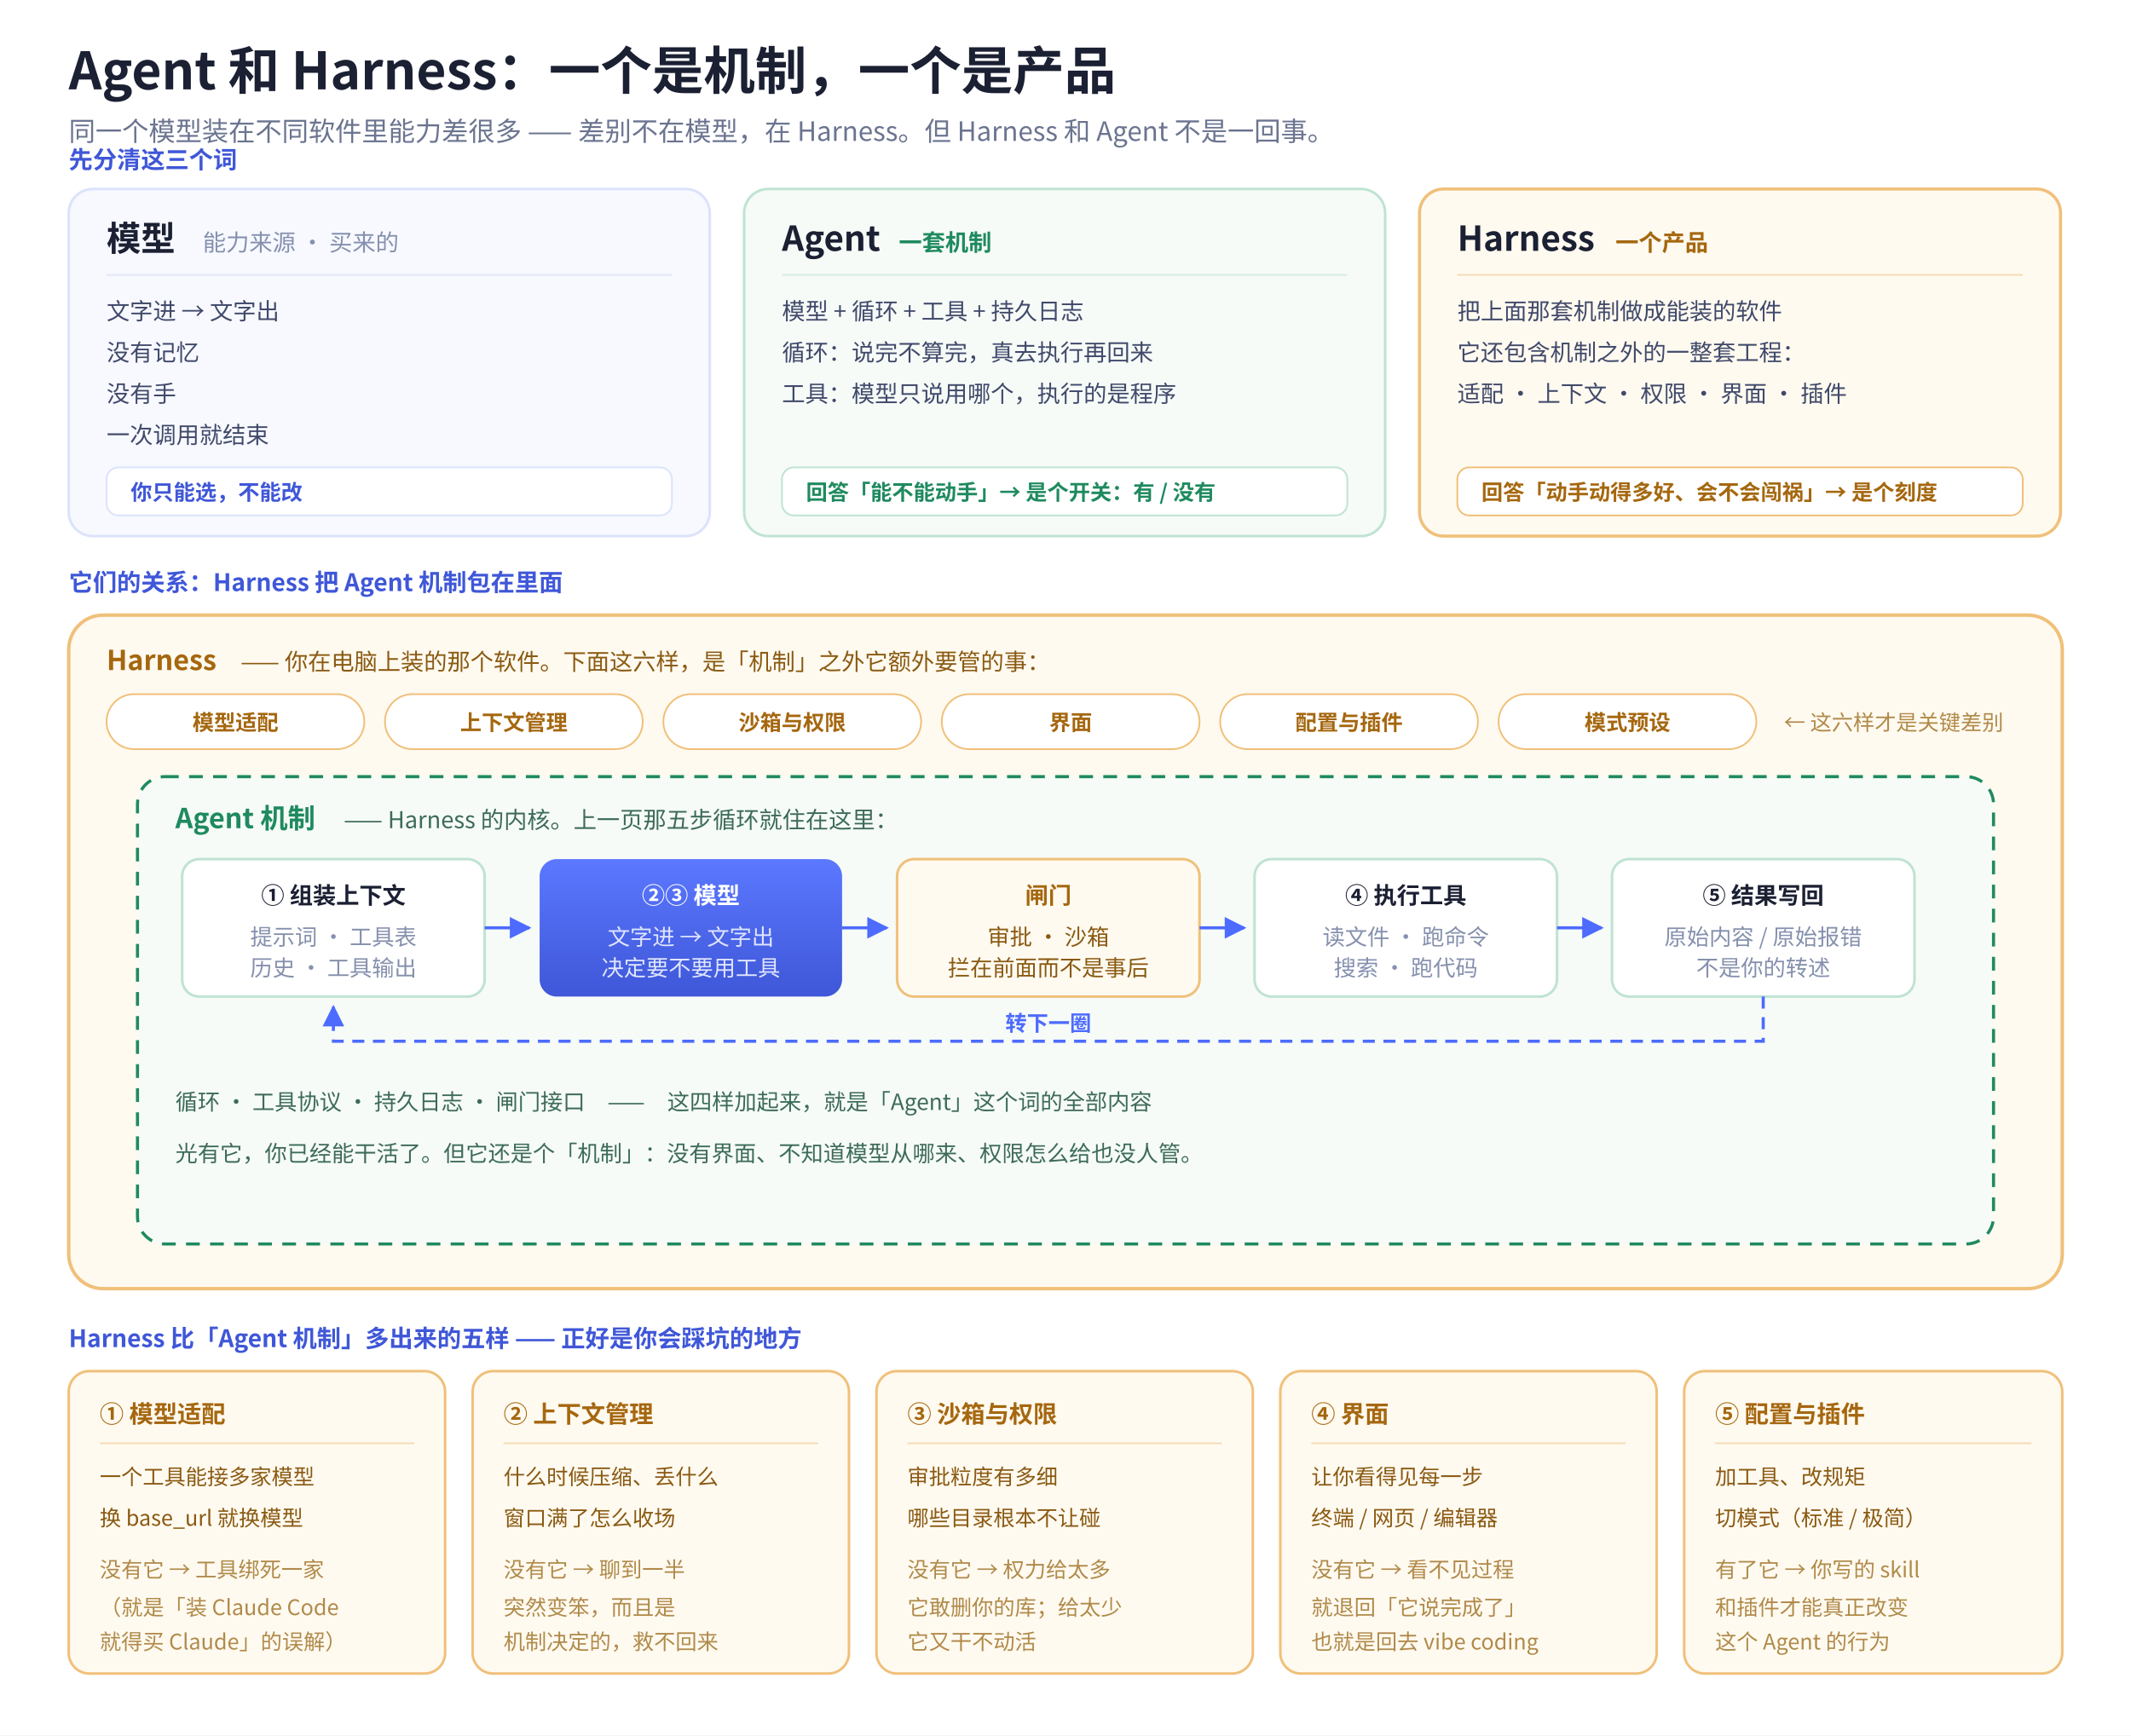
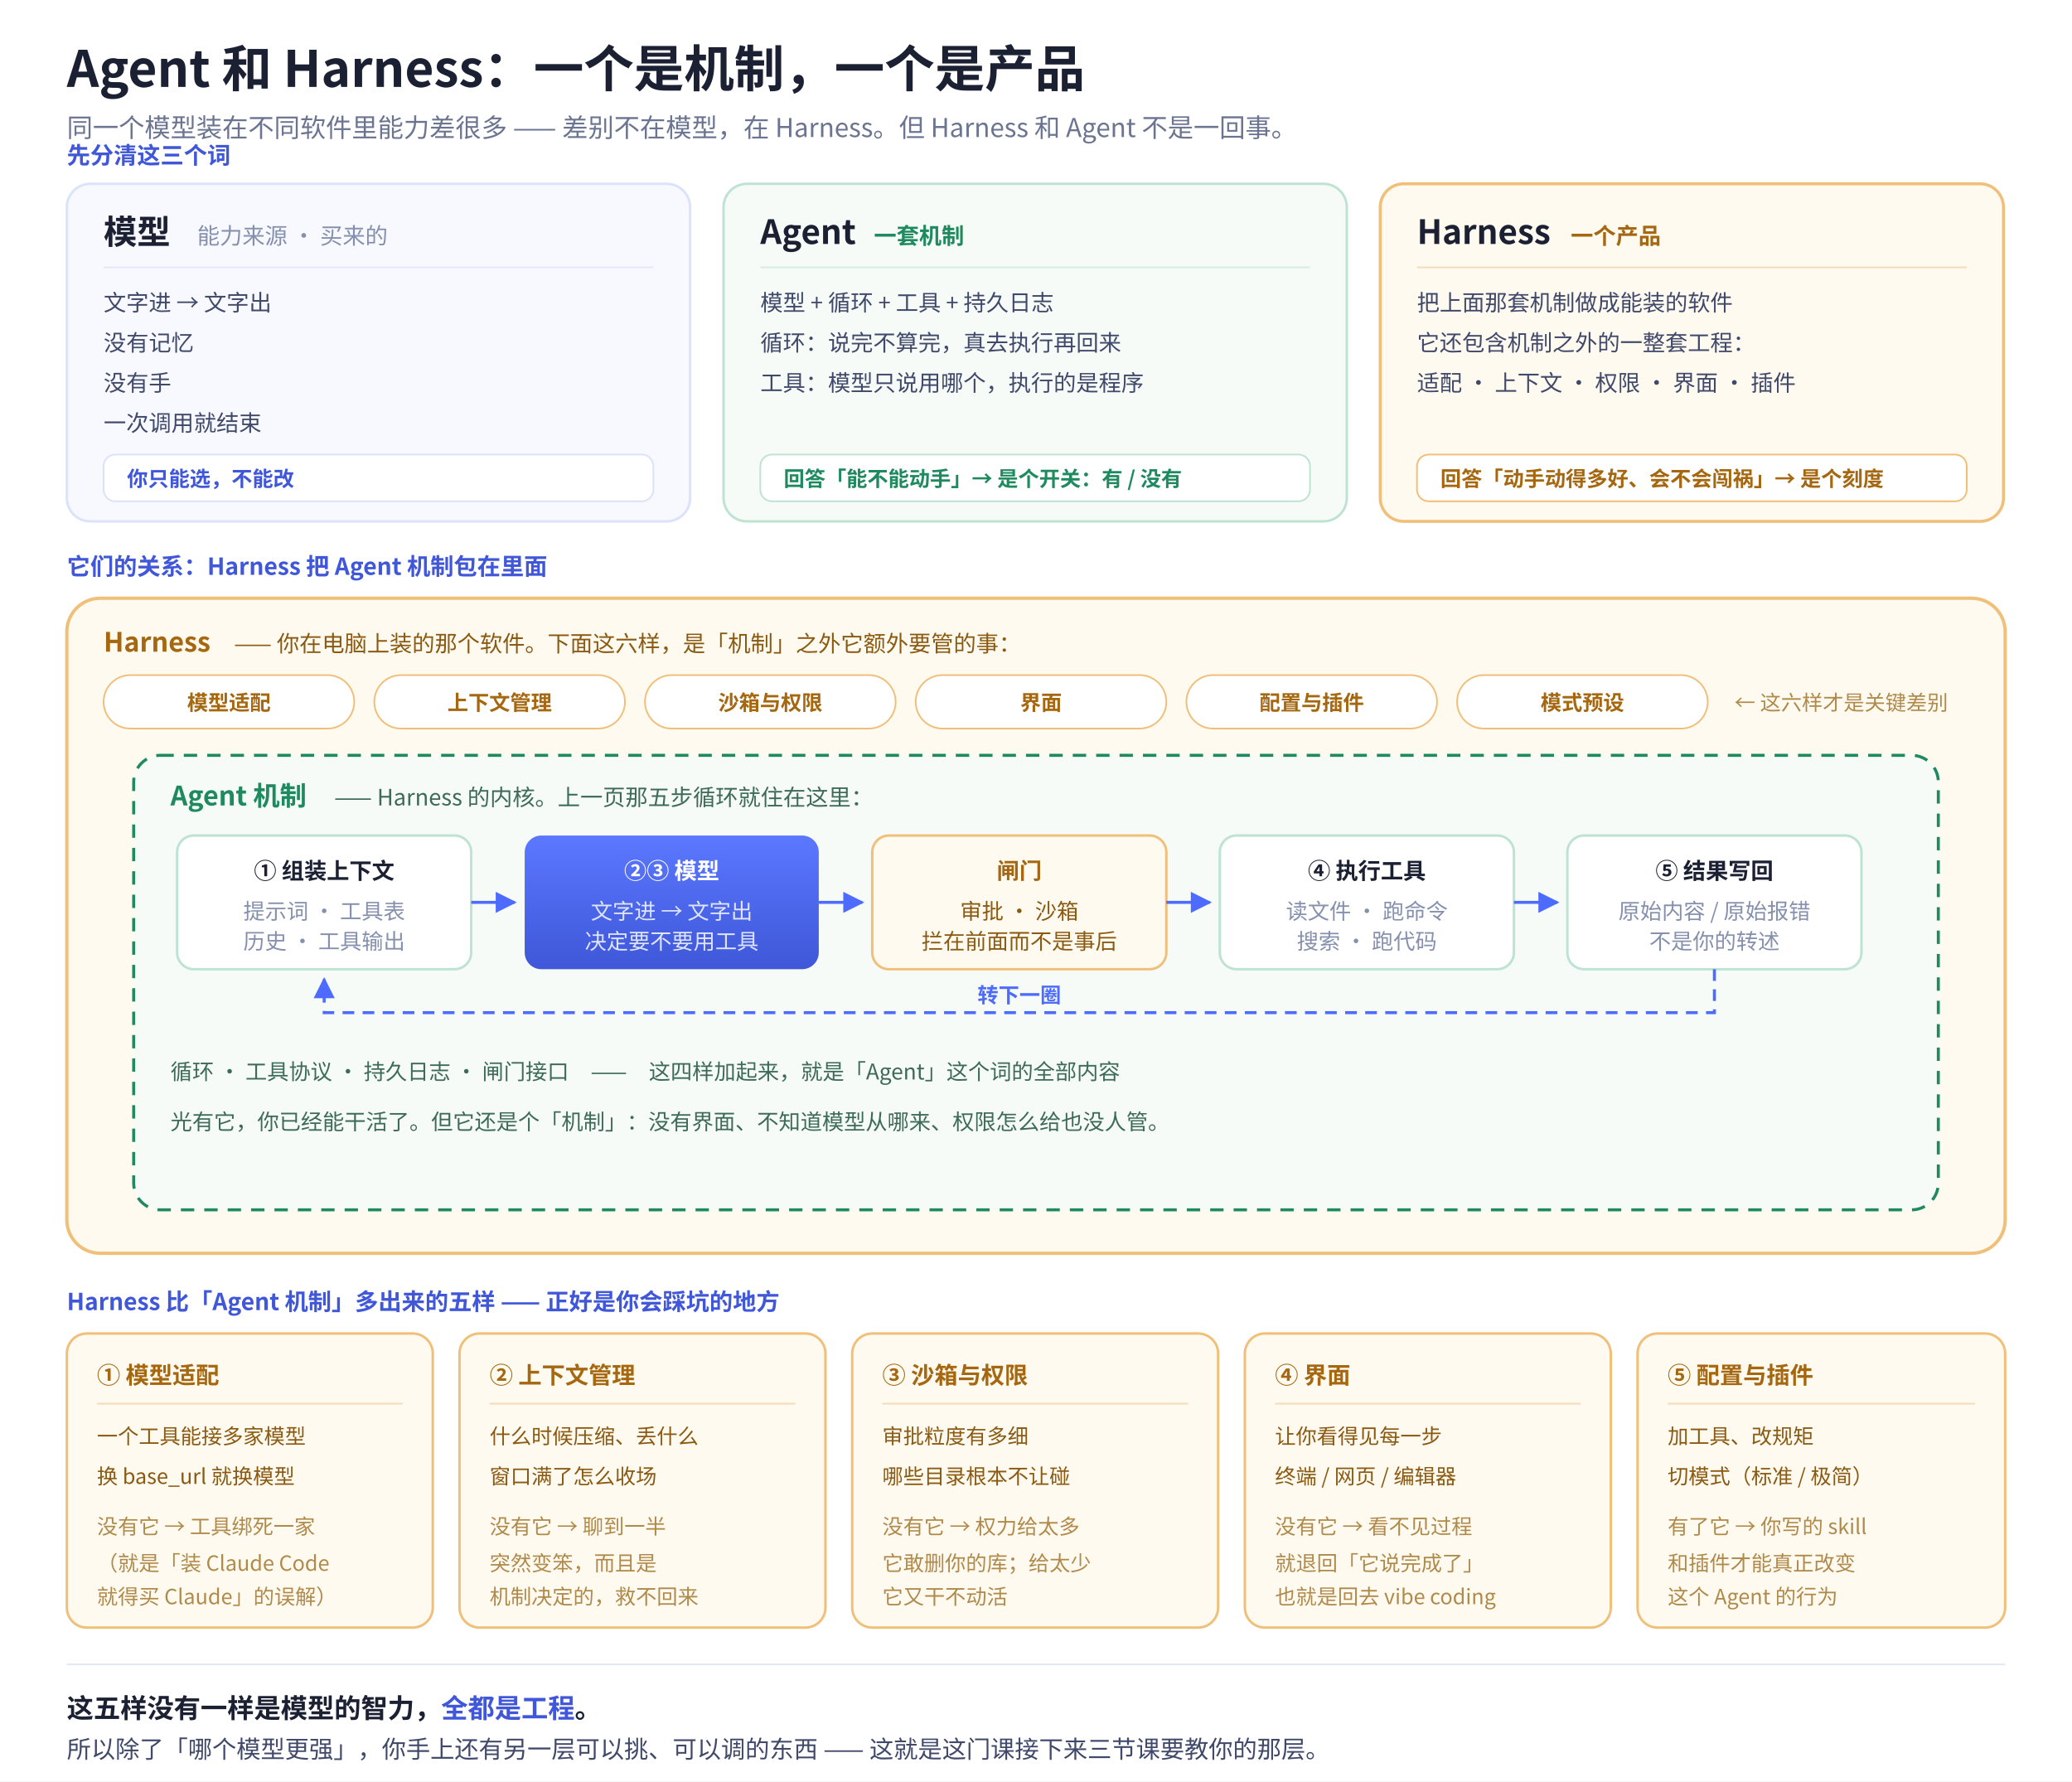
- <svg xmlns="http://www.w3.org/2000/svg" viewBox="0 0 1240 1010" width="1240" height="1010" font-family="-apple-system, BlinkMacSystemFont, 'PingFang SC', 'Hiragino Sans GB', 'Microsoft YaHei', 'Noto Sans CJK SC', sans-serif">
+ <svg xmlns="http://www.w3.org/2000/svg" viewBox="0 0 1240 1066" width="1240" height="1066" font-family="-apple-system, BlinkMacSystemFont, 'PingFang SC', 'Hiragino Sans GB', 'Microsoft YaHei', 'Noto Sans CJK SC', sans-serif">
  <defs>
    <marker id="a1" viewBox="0 0 10 10" refX="9" refY="5" markerWidth="7" markerHeight="7" orient="auto-start-reverse">
      <path d="M 0 0 L 10 5 L 0 10 z" fill="#4d6bfe" />
    </marker>
    <linearGradient id="gm2" x1="0" y1="0" x2="0" y2="1">
      <stop offset="0%" stop-color="#5b78ff" />
      <stop offset="100%" stop-color="#3f57d8" />
    </linearGradient>
  </defs>
-   <rect width="1240" height="1010" fill="#ffffff" />
+   <rect width="1240" height="1066" fill="#ffffff" />
  <text x="40" y="52" font-size="30" font-weight="700" fill="#1b2033">Agent 和 Harness：一个是机制，一个是产品</text>
  <text x="40" y="82" font-size="15.5" fill="#6b7490">同一个模型装在不同软件里能力差很多 —— 差别不在模型，在 Harness。但 Harness 和 Agent 不是一回事。</text>
  <text x="40" y="98" font-size="14" font-weight="700" fill="#3f57d8">先分清这三个词</text>
  <rect x="40" y="110" width="373" height="202" rx="14" fill="#f7f9ff" stroke="#dbe3fb" stroke-width="1.5" />
  <text x="62" y="146" font-size="20" font-weight="700" fill="#1b2033">模型</text>
  <text x="118" y="146" font-size="13.5" fill="#8590ad">能力来源 · 买来的</text>
  <line x1="62" y1="160" x2="391" y2="160" stroke="#e2e8f7" />
  <text x="62" y="186" font-size="13.5" fill="#40496a">文字进 → 文字出</text>
  <text x="62" y="210" font-size="13.5" fill="#40496a">没有记忆</text>
  <text x="62" y="234" font-size="13.5" fill="#40496a">没有手</text>
  <text x="62" y="258" font-size="13.5" fill="#40496a">一次调用就结束</text>
  <rect x="62" y="272" width="329" height="28" rx="7" fill="#ffffff" stroke="#dbe3fb" />
  <text x="76" y="291" font-size="12.5" fill="#3f57d8" font-weight="700">你只能选，不能改</text>
  <rect x="433" y="110" width="373" height="202" rx="14" fill="#f6fbf8" stroke="#bfe3d2" stroke-width="1.5" />
  <text x="455" y="146" font-size="20" font-weight="700" fill="#1b2033">Agent</text>
  <text x="523" y="146" font-size="13.5" fill="#1f8a5f" font-weight="700">一套机制</text>
  <line x1="455" y1="160" x2="784" y2="160" stroke="#d6ece1" />
  <text x="455" y="186" font-size="13.5" fill="#40496a">模型 + 循环 + 工具 + 持久日志</text>
  <text x="455" y="210" font-size="13.5" fill="#40496a">循环：说完不算完，真去执行再回来</text>
  <text x="455" y="234" font-size="13.5" fill="#40496a">工具：模型只说用哪个，执行的是程序</text>
  <rect x="455" y="272" width="329" height="28" rx="7" fill="#ffffff" stroke="#bfe3d2" />
  <text x="469" y="291" font-size="12.5" fill="#1f8a5f" font-weight="700">回答「能不能动手」→ 是个开关：有 / 没有</text>
  <rect x="826" y="110" width="373" height="202" rx="14" fill="#fffaf0" stroke="#f0c07a" stroke-width="1.8" />
  <text x="848" y="146" font-size="20" font-weight="700" fill="#1b2033">Harness</text>
  <text x="940" y="146" font-size="13.5" fill="#a5670f" font-weight="700">一个产品</text>
  <line x1="848" y1="160" x2="1177" y2="160" stroke="#f4dcb6" />
  <text x="848" y="186" font-size="13.5" fill="#40496a">把上面那套机制做成能装的软件</text>
  <text x="848" y="210" font-size="13.5" fill="#40496a">它还包含机制之外的一整套工程：</text>
  <text x="848" y="234" font-size="13.5" fill="#40496a">适配 · 上下文 · 权限 · 界面 · 插件</text>
  <rect x="848" y="272" width="329" height="28" rx="7" fill="#ffffff" stroke="#f0c07a" />
  <text x="862" y="291" font-size="12.5" fill="#a5670f" font-weight="700">回答「动手动得多好、会不会闯祸」→ 是个刻度</text>
  <text x="40" y="344" font-size="14" font-weight="700" fill="#3f57d8">它们的关系：Harness 把 Agent 机制包在里面</text>
  <rect x="40" y="358" width="1160" height="392" rx="20" fill="#fffaf0" stroke="#f0c07a" stroke-width="2" />
  <text x="62" y="390" font-size="16" font-weight="700" fill="#a5670f">Harness</text>
  <text x="140" y="390" font-size="13.5" fill="#8a5a12">—— 你在电脑上装的那个软件。下面这六样，是「机制」之外它额外要管的事：</text>
  <g font-size="12.5" font-weight="700">
    <rect x="62" y="404" width="150" height="32" rx="16" fill="#ffffff" stroke="#f0c07a" />
    <text x="137" y="425" fill="#a5670f" text-anchor="middle">模型适配</text>
    <rect x="224" y="404" width="150" height="32" rx="16" fill="#ffffff" stroke="#f0c07a" />
    <text x="299" y="425" fill="#a5670f" text-anchor="middle">上下文管理</text>
    <rect x="386" y="404" width="150" height="32" rx="16" fill="#ffffff" stroke="#f0c07a" />
    <text x="461" y="425" fill="#a5670f" text-anchor="middle">沙箱与权限</text>
    <rect x="548" y="404" width="150" height="32" rx="16" fill="#ffffff" stroke="#f0c07a" />
    <text x="623" y="425" fill="#a5670f" text-anchor="middle">界面</text>
    <rect x="710" y="404" width="150" height="32" rx="16" fill="#ffffff" stroke="#f0c07a" />
    <text x="785" y="425" fill="#a5670f" text-anchor="middle">配置与插件</text>
    <rect x="872" y="404" width="150" height="32" rx="16" fill="#ffffff" stroke="#f0c07a" />
    <text x="947" y="425" fill="#a5670f" text-anchor="middle">模式预设</text>
  </g>
  <text x="1038" y="425" font-size="12.5" fill="#b08a4a">← 这六样才是关键差别</text>
  <rect x="80" y="452" width="1080" height="272" rx="16" fill="#f6fbf8" stroke="#1f8a5f" stroke-width="1.8" stroke-dasharray="8 6" />
  <text x="102" y="482" font-size="16" font-weight="700" fill="#1f8a5f">Agent 机制</text>
  <text x="200" y="482" font-size="13.5" fill="#3d6b58">—— Harness 的内核。上一页那五步循环就住在这里：</text>
  <g font-size="13">
    <rect x="106" y="500" width="176" height="80" rx="10" fill="#ffffff" stroke="#bfe3d2" stroke-width="1.5" />
    <text x="194" y="526" font-size="13.5" font-weight="700" fill="#1b2033" text-anchor="middle">① 组装上下文</text>
    <text x="194" y="550" fill="#8590ad" text-anchor="middle">提示词 · 工具表</text>
    <text x="194" y="568" fill="#8590ad" text-anchor="middle">历史 · 工具输出</text>
    <rect x="314" y="500" width="176" height="80" rx="10" fill="url(#gm2)" />
    <text x="402" y="526" font-size="13.5" font-weight="700" fill="#ffffff" text-anchor="middle">②③ 模型</text>
    <text x="402" y="550" fill="#dfe5ff" text-anchor="middle">文字进 → 文字出</text>
    <text x="402" y="568" fill="#dfe5ff" text-anchor="middle">决定要不要用工具</text>
    <rect x="522" y="500" width="176" height="80" rx="10" fill="#fffaf0" stroke="#f0c07a" stroke-width="1.5" />
    <text x="610" y="526" font-size="13.5" font-weight="700" fill="#a5670f" text-anchor="middle">闸门</text>
    <text x="610" y="550" fill="#8a5a12" text-anchor="middle">审批 · 沙箱</text>
    <text x="610" y="568" fill="#8a5a12" text-anchor="middle">拦在前面而不是事后</text>
    <rect x="730" y="500" width="176" height="80" rx="10" fill="#ffffff" stroke="#bfe3d2" stroke-width="1.5" />
    <text x="818" y="526" font-size="13.5" font-weight="700" fill="#1b2033" text-anchor="middle">④ 执行工具</text>
    <text x="818" y="550" fill="#8590ad" text-anchor="middle">读文件 · 跑命令</text>
    <text x="818" y="568" fill="#8590ad" text-anchor="middle">搜索 · 跑代码</text>
    <rect x="938" y="500" width="176" height="80" rx="10" fill="#ffffff" stroke="#bfe3d2" stroke-width="1.5" />
    <text x="1026" y="526" font-size="13.5" font-weight="700" fill="#1b2033" text-anchor="middle">⑤ 结果写回</text>
    <text x="1026" y="550" fill="#8590ad" text-anchor="middle">原始内容 / 原始报错</text>
    <text x="1026" y="568" fill="#8590ad" text-anchor="middle">不是你的转述</text>
  </g>
  <g stroke="#4d6bfe" stroke-width="1.8" marker-end="url(#a1)">
    <line x1="282" y1="540" x2="308" y2="540" />
    <line x1="490" y1="540" x2="516" y2="540" />
    <line x1="698" y1="540" x2="724" y2="540" />
    <line x1="906" y1="540" x2="932" y2="540" />
  </g>
  <path d="M 1026 580 L 1026 606 L 194 606 L 194 586" fill="none" stroke="#4d6bfe" stroke-width="1.8" stroke-dasharray="7 5" marker-end="url(#a1)" />
  <text x="610" y="600" font-size="12.5" fill="#4d6bfe" font-weight="700" text-anchor="middle">转下一圈</text>
  <text x="102" y="646" font-size="13" fill="#3d6b58">循环 · 工具协议 · 持久日志 · 闸门接口　——　这四样加起来，就是「Agent」这个词的全部内容</text>
  <text x="102" y="676" font-size="13" fill="#3d6b58">光有它，你已经能干活了。但它还是个「机制」：没有界面、不知道模型从哪来、权限怎么给也没人管。</text>
  <text x="40" y="784" font-size="14" font-weight="700" fill="#3f57d8">Harness 比「Agent 机制」多出来的五样 —— 正好是你会踩坑的地方</text>
  <g>
    <rect x="40" y="798" width="219" height="176" rx="12" fill="#fffaf0" stroke="#f0c07a" stroke-width="1.5" />
    <text x="58" y="828" font-size="14" font-weight="700" fill="#a5670f">① 模型适配</text>
    <line x1="58" y1="840" x2="241" y2="840" stroke="#f4dcb6" />
    <text x="58" y="864" font-size="12.5" fill="#8a5a12">一个工具能接多家模型</text>
    <text x="58" y="888" font-size="12.5" fill="#8a5a12">换 base_url 就换模型</text>
    <text x="58" y="918" font-size="12.5" fill="#b08a4a">没有它 → 工具绑死一家</text>
    <text x="58" y="940" font-size="12.5" fill="#b08a4a">（就是「装 Claude Code</text>
    <text x="58" y="960" font-size="12.5" fill="#b08a4a">就得买 Claude」的误解）</text>
    <rect x="275" y="798" width="219" height="176" rx="12" fill="#fffaf0" stroke="#f0c07a" stroke-width="1.5" />
    <text x="293" y="828" font-size="14" font-weight="700" fill="#a5670f">② 上下文管理</text>
    <line x1="293" y1="840" x2="476" y2="840" stroke="#f4dcb6" />
    <text x="293" y="864" font-size="12.5" fill="#8a5a12">什么时候压缩、丢什么</text>
    <text x="293" y="888" font-size="12.5" fill="#8a5a12">窗口满了怎么收场</text>
    <text x="293" y="918" font-size="12.5" fill="#b08a4a">没有它 → 聊到一半</text>
    <text x="293" y="940" font-size="12.5" fill="#b08a4a">突然变笨，而且是</text>
    <text x="293" y="960" font-size="12.5" fill="#b08a4a">机制决定的，救不回来</text>
    <rect x="510" y="798" width="219" height="176" rx="12" fill="#fffaf0" stroke="#f0c07a" stroke-width="1.5" />
    <text x="528" y="828" font-size="14" font-weight="700" fill="#a5670f">③ 沙箱与权限</text>
    <line x1="528" y1="840" x2="711" y2="840" stroke="#f4dcb6" />
    <text x="528" y="864" font-size="12.5" fill="#8a5a12">审批粒度有多细</text>
    <text x="528" y="888" font-size="12.5" fill="#8a5a12">哪些目录根本不让碰</text>
    <text x="528" y="918" font-size="12.5" fill="#b08a4a">没有它 → 权力给太多</text>
    <text x="528" y="940" font-size="12.5" fill="#b08a4a">它敢删你的库；给太少</text>
    <text x="528" y="960" font-size="12.5" fill="#b08a4a">它又干不动活</text>
    <rect x="745" y="798" width="219" height="176" rx="12" fill="#fffaf0" stroke="#f0c07a" stroke-width="1.5" />
    <text x="763" y="828" font-size="14" font-weight="700" fill="#a5670f">④ 界面</text>
    <line x1="763" y1="840" x2="946" y2="840" stroke="#f4dcb6" />
    <text x="763" y="864" font-size="12.5" fill="#8a5a12">让你看得见每一步</text>
    <text x="763" y="888" font-size="12.5" fill="#8a5a12">终端 / 网页 / 编辑器</text>
    <text x="763" y="918" font-size="12.5" fill="#b08a4a">没有它 → 看不见过程</text>
    <text x="763" y="940" font-size="12.5" fill="#b08a4a">就退回「它说完成了」</text>
    <text x="763" y="960" font-size="12.5" fill="#b08a4a">也就是回去 vibe coding</text>
    <rect x="980" y="798" width="220" height="176" rx="12" fill="#fffaf0" stroke="#f0c07a" stroke-width="1.5" />
    <text x="998" y="828" font-size="14" font-weight="700" fill="#a5670f">⑤ 配置与插件</text>
    <line x1="998" y1="840" x2="1182" y2="840" stroke="#f4dcb6" />
    <text x="998" y="864" font-size="12.5" fill="#8a5a12">加工具、改规矩</text>
    <text x="998" y="888" font-size="12.5" fill="#8a5a12">切模式（标准 / 极简）</text>
    <text x="998" y="918" font-size="12.5" fill="#b08a4a">有了它 → 你写的 skill</text>
    <text x="998" y="940" font-size="12.5" fill="#b08a4a">和插件才能真正改变</text>
    <text x="998" y="960" font-size="12.5" fill="#b08a4a">这个 Agent 的行为</text>
  </g>
+   <line x1="40" y1="996" x2="1200" y2="996" stroke="#e2e8f7" />
+   <text x="40" y="1028" font-size="16" font-weight="700" fill="#1b2033">这五样没有一样是模型的智力，<tspan fill="#3f57d8">全都是工程</tspan>。</text>
+   <text x="40" y="1052" font-size="14.5" fill="#40496a">所以除了「哪个模型更强」，你手上还有另一层可以挑、可以调的东西 —— 这就是这门课接下来三节课要教你的那层。</text>
</svg>
